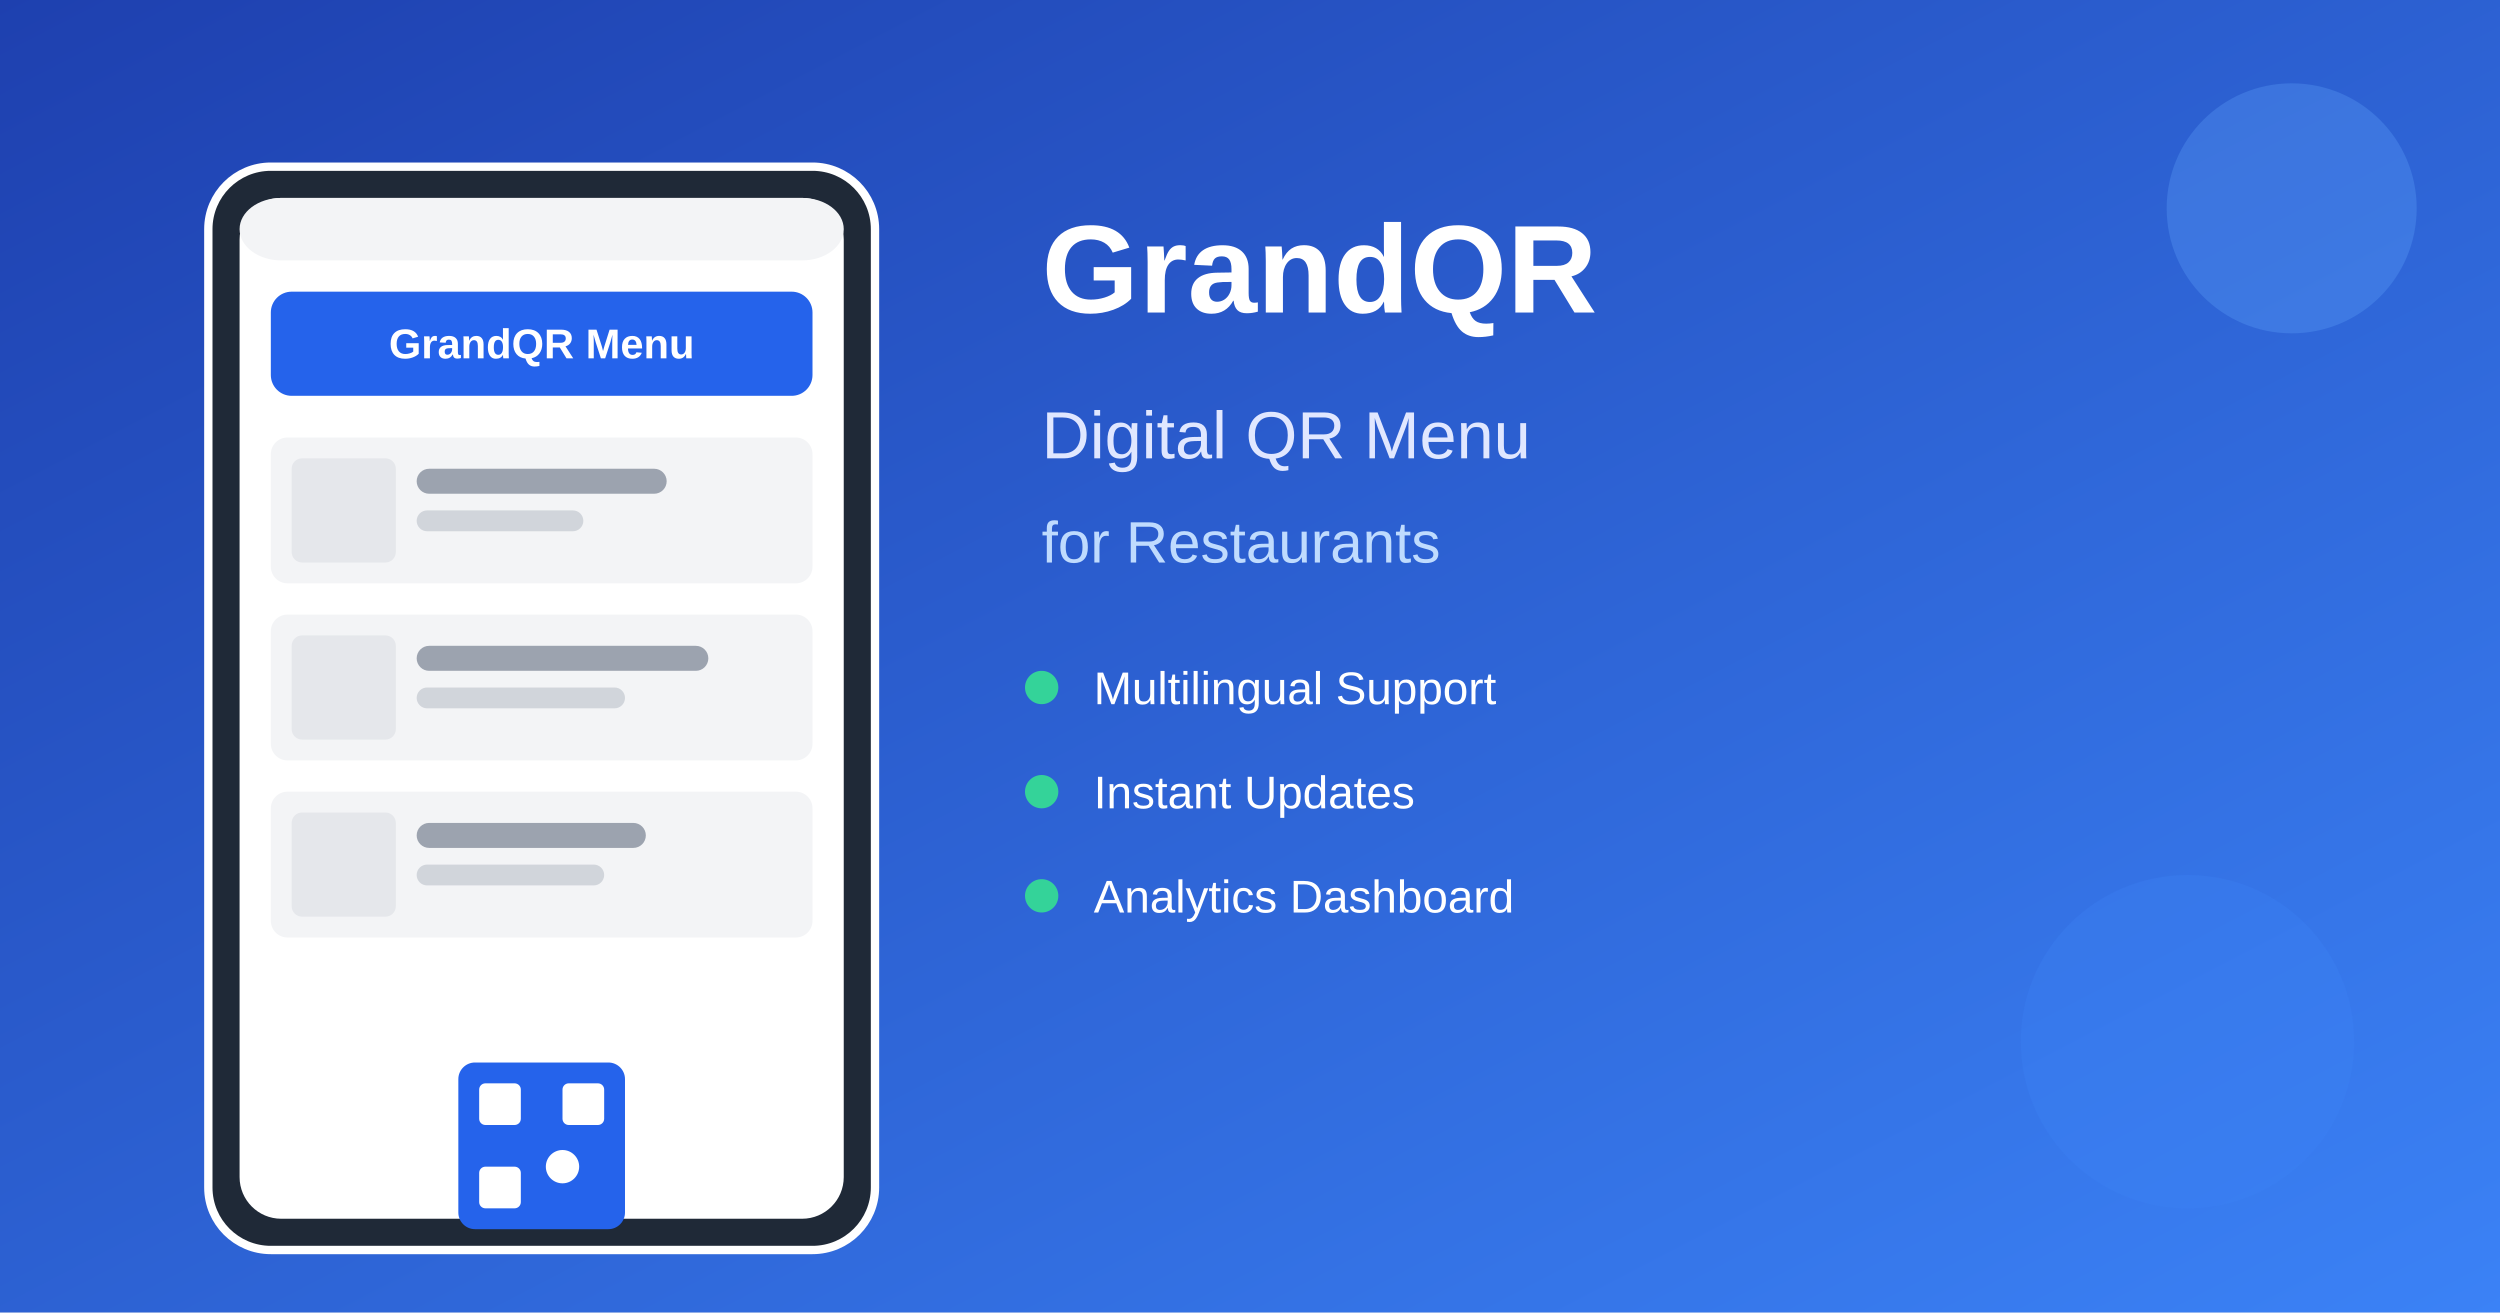
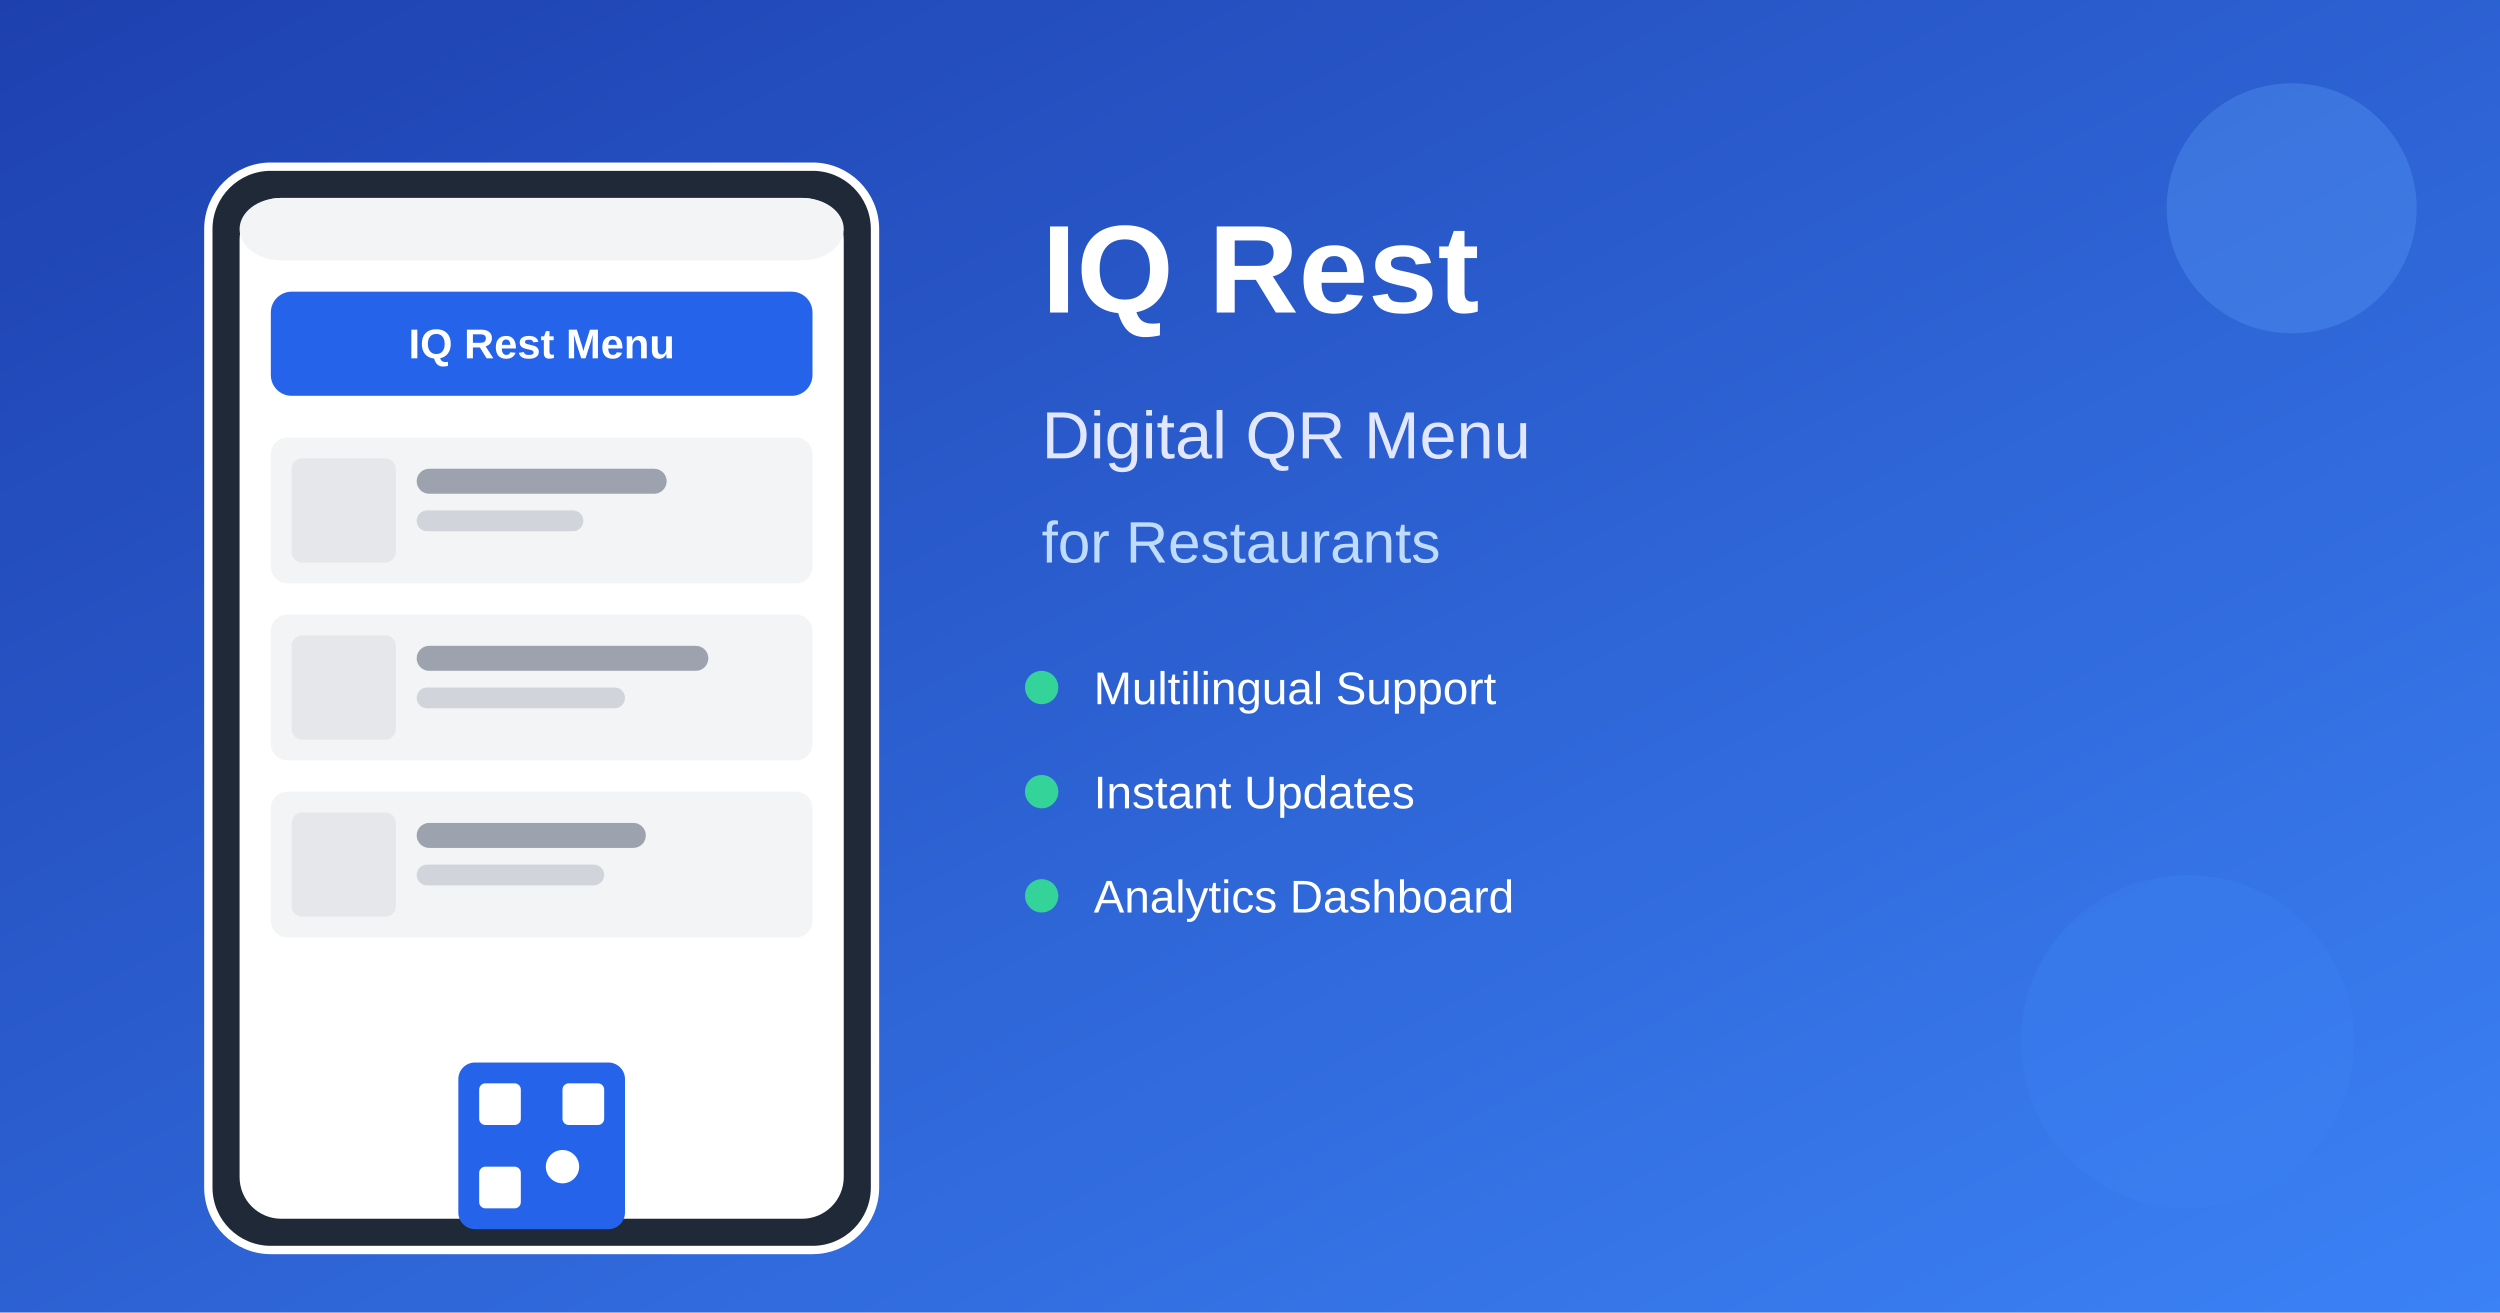
<svg xmlns="http://www.w3.org/2000/svg" width="1200" height="630" viewBox="0 0 1200 630">
  <defs>
    <linearGradient id="bg" x1="0%" y1="0%" x2="100%" y2="100%">
      <stop offset="0%" style="stop-color:#1e40af;stop-opacity:1" />
      <stop offset="100%" style="stop-color:#3b82f6;stop-opacity:1" />
    </linearGradient>
  </defs>
  <rect width="1200" height="630" fill="url(#bg)" />
  <g transform="translate(100, 80)">
    <rect x="0" y="0" width="320" height="520" rx="30" fill="#1f2937" stroke="white" stroke-width="4" />
    <rect x="15" y="15" width="290" height="490" rx="20" fill="white" />
    <rect x="15" y="15" width="290" height="30" rx="20" fill="#f3f4f6" />
    <rect x="30" y="60" width="260" height="50" rx="10" fill="#2563eb" />
-     <text x="160" y="92" font-family="Arial, sans-serif" font-size="20" fill="white" text-anchor="middle" font-weight="bold">GrandQR Menu</text>
+     <text x="160" y="92" font-family="Arial, sans-serif" font-size="20" fill="white" text-anchor="middle" font-weight="bold">IQ Rest Menu</text>
    <g transform="translate(30, 130)">
      <rect x="0" y="0" width="260" height="70" rx="8" fill="#f3f4f6" />
      <rect x="10" y="10" width="50" height="50" rx="5" fill="#e5e7eb" />
      <rect x="70" y="15" width="120" height="12" rx="6" fill="#9ca3af" />
      <rect x="70" y="35" width="80" height="10" rx="5" fill="#d1d5db" />
      <rect x="0" y="85" width="260" height="70" rx="8" fill="#f3f4f6" />
      <rect x="10" y="95" width="50" height="50" rx="5" fill="#e5e7eb" />
      <rect x="70" y="100" width="140" height="12" rx="6" fill="#9ca3af" />
      <rect x="70" y="120" width="100" height="10" rx="5" fill="#d1d5db" />
      <rect x="0" y="170" width="260" height="70" rx="8" fill="#f3f4f6" />
      <rect x="10" y="180" width="50" height="50" rx="5" fill="#e5e7eb" />
      <rect x="70" y="185" width="110" height="12" rx="6" fill="#9ca3af" />
      <rect x="70" y="205" width="90" height="10" rx="5" fill="#d1d5db" />
    </g>
    <g transform="translate(120, 430)">
      <rect x="0" y="0" width="80" height="80" rx="8" fill="#2563eb" />
      <rect x="10" y="10" width="20" height="20" rx="3" fill="white" />
      <rect x="50" y="10" width="20" height="20" rx="3" fill="white" />
      <rect x="10" y="50" width="20" height="20" rx="3" fill="white" />
      <circle cx="50" cy="50" r="8" fill="white" />
    </g>
  </g>
  <g transform="translate(500, 150)">
-     <text x="0" y="0" font-family="Arial, sans-serif" font-size="60" fill="white" font-weight="bold">GrandQR</text>
+     <text x="0" y="0" font-family="Arial, sans-serif" font-size="60" fill="white" font-weight="bold">IQ Rest</text>
    <text x="0" y="70" font-family="Arial, sans-serif" font-size="32" fill="#e0e7ff">Digital QR Menu</text>
    <text x="0" y="120" font-family="Arial, sans-serif" font-size="28" fill="#bfdbfe">for Restaurants</text>
    <g transform="translate(0, 180)">
      <circle cx="0" cy="0" r="8" fill="#34d399" />
      <text x="25" y="8" font-family="Arial, sans-serif" font-size="22" fill="white">Multilingual Support</text>
      <circle cx="0" cy="50" r="8" fill="#34d399" />
      <text x="25" y="58" font-family="Arial, sans-serif" font-size="22" fill="white">Instant Updates</text>
      <circle cx="0" cy="100" r="8" fill="#34d399" />
      <text x="25" y="108" font-family="Arial, sans-serif" font-size="22" fill="white">Analytics Dashboard</text>
    </g>
  </g>
  <circle cx="1050" cy="500" r="80" fill="#3b82f6" opacity="0.3" />
  <circle cx="1100" cy="100" r="60" fill="#60a5fa" opacity="0.3" />
</svg>
